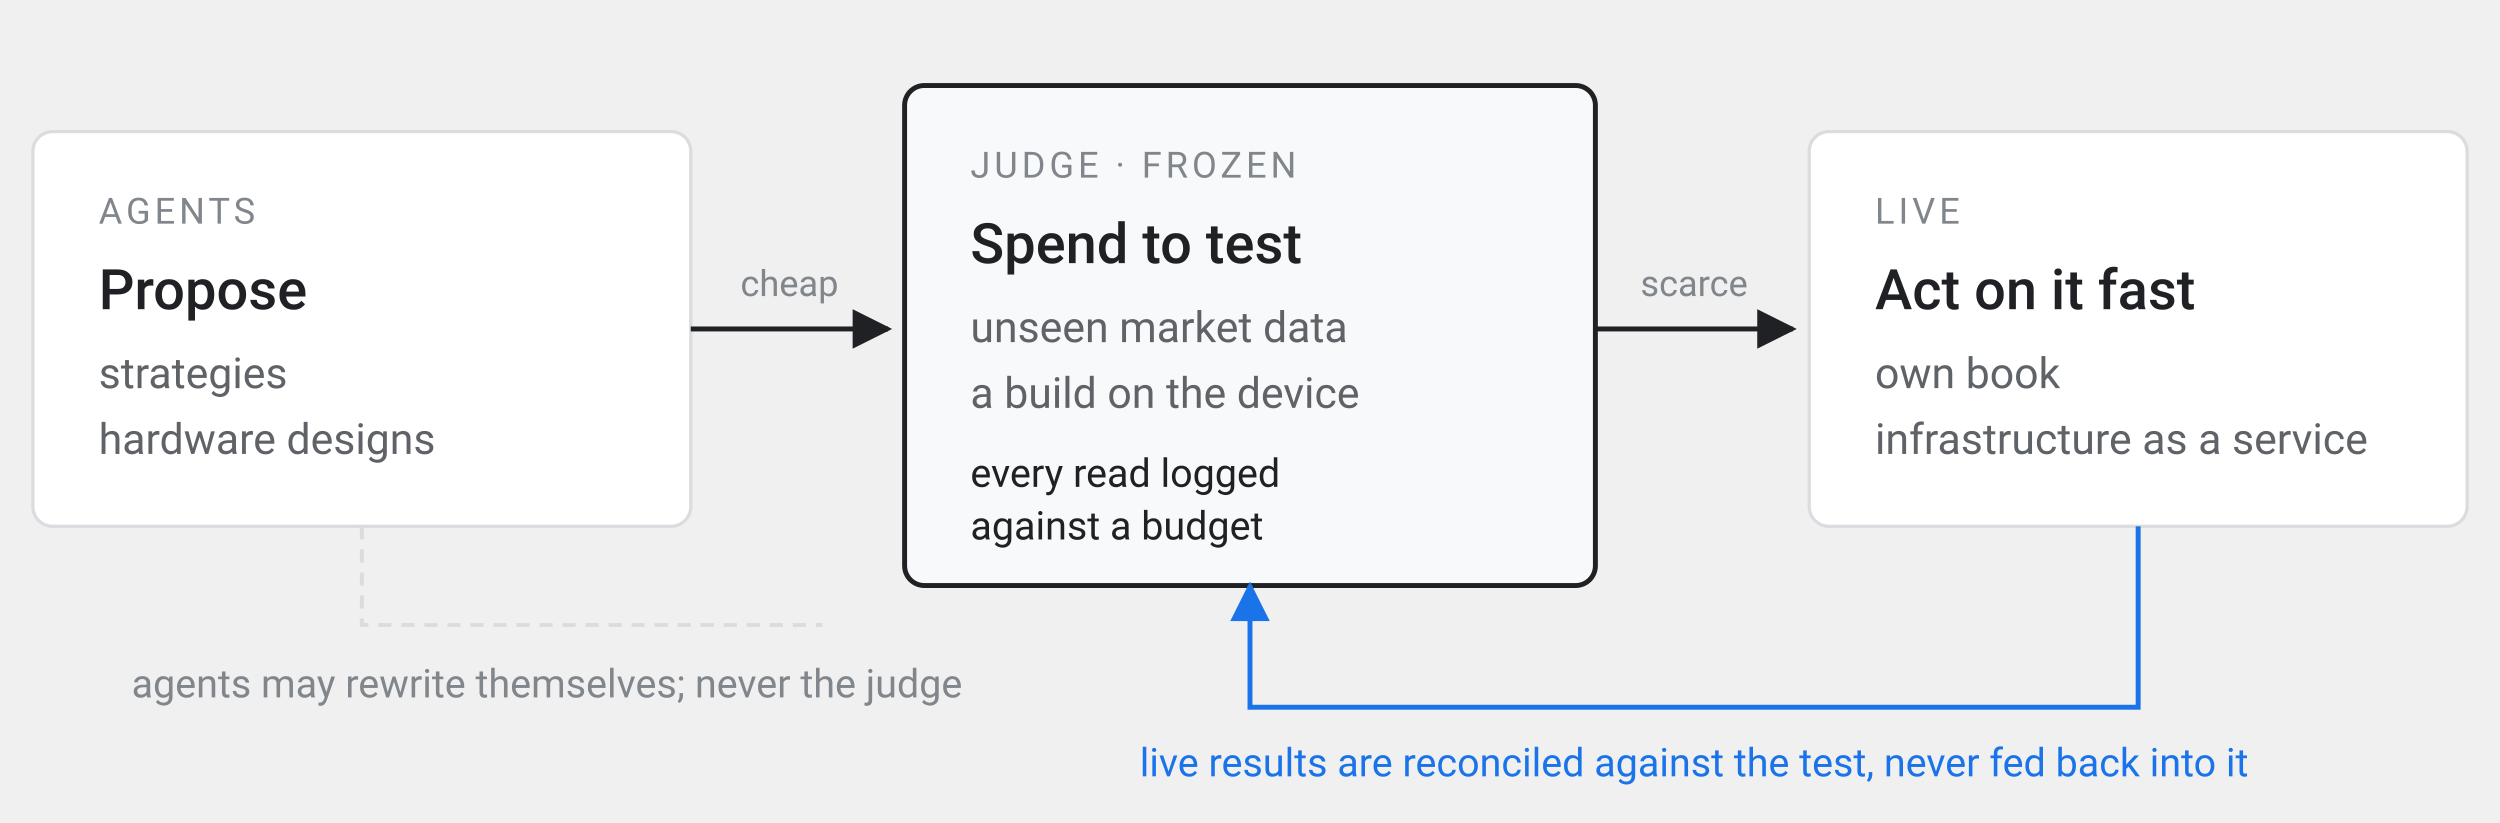
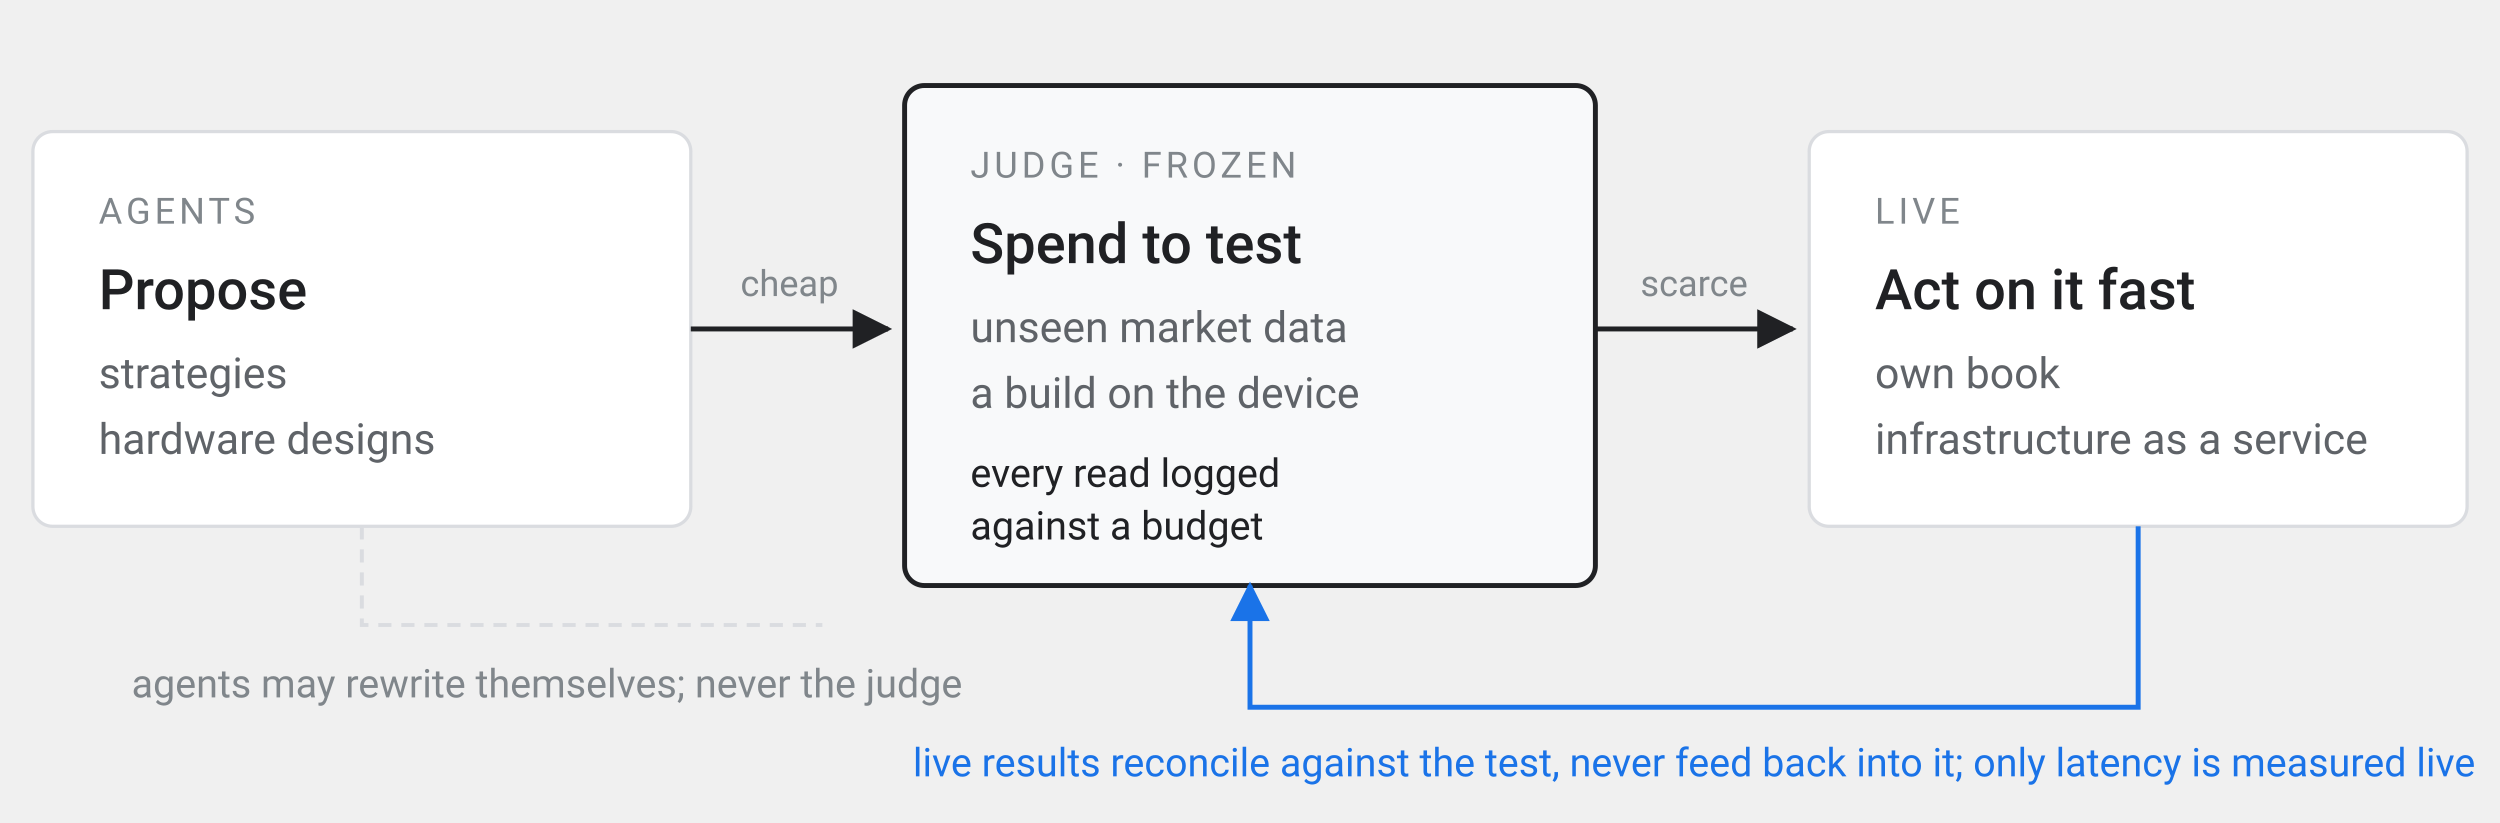
<svg xmlns="http://www.w3.org/2000/svg" viewBox="0 0 760 250" width="760" height="250" role="img" aria-labelledby="t d">
  <defs>
    <marker id="arr" viewBox="0 0 10 10" refX="9" refY="5" markerWidth="8" markerHeight="8" orient="auto-start-reverse">
      <path d="M0 0 L10 5 L0 10 z" fill="#202124" />
    </marker>
    <marker id="arrb" viewBox="0 0 10 10" refX="9" refY="5" markerWidth="8" markerHeight="8" orient="auto-start-reverse">
      <path d="M0 0 L10 5 L0 10 z" fill="#1a73e8" />
    </marker>
  </defs>
  <g font-family="Roboto, -apple-system, Helvetica, Arial, sans-serif" fill="#202124">
    <rect x="10" y="40" width="200" height="120" rx="6" fill="#fff" stroke="#dadce0" />
    <text x="30" y="68" font-size="11" fill="#80868b" letter-spacing="1.2">AGENTS</text>
    <text x="30" y="94" font-size="17" font-weight="500">Propose</text>
    <text x="30" y="118" font-size="13" fill="#5f6368">strategies</text>
    <text x="30" y="138" font-size="13" fill="#5f6368">hardware designs</text>
    <path d="M210 100 L270 100" stroke="#202124" stroke-width="1.5" marker-end="url(#arr)" />
    <text x="240" y="90" font-size="11" fill="#80868b" text-anchor="middle">cheap</text>
    <rect x="275" y="26" width="210" height="152" rx="6" fill="#f8f9fa" stroke="#202124" stroke-width="1.5" />
    <text x="295" y="54" font-size="11" fill="#80868b" letter-spacing="1.2">JUDGE · FROZEN</text>
    <text x="295" y="80" font-size="17" font-weight="500">Spend to test</text>
    <text x="295" y="104" font-size="13" fill="#5f6368">unseen market data</text>
    <text x="295" y="124" font-size="13" fill="#5f6368">a build on the device</text>
    <text x="295" y="148" font-size="12" fill="#202124">every read logged</text>
    <text x="295" y="164" font-size="12" fill="#202124">against a budget</text>
    <path d="M485 100 L545 100" stroke="#202124" stroke-width="1.5" marker-end="url(#arr)" />
    <text x="515" y="90" font-size="11" fill="#80868b" text-anchor="middle">scarce</text>
    <rect x="550" y="40" width="200" height="120" rx="6" fill="#fff" stroke="#dadce0" />
    <text x="570" y="68" font-size="11" fill="#80868b" letter-spacing="1.2">LIVE</text>
    <text x="570" y="94" font-size="17" font-weight="500">Act on it fast</text>
    <text x="570" y="118" font-size="13" fill="#5f6368">own book</text>
    <text x="570" y="138" font-size="13" fill="#5f6368">infrastructure as a service</text>
    <path d="M650 160 L650 215 L380 215 L380 178" fill="none" stroke="#1a73e8" stroke-width="1.5" marker-end="url(#arrb)" />
-     <text x="515" y="236" font-size="12" fill="#1a73e8" text-anchor="middle">live results are reconciled against the test, never fed back into it</text>
+     <text x="515" y="236" font-size="12" fill="#1a73e8" text-anchor="middle">live results reconcile against the test, never feed back into it; only latency is measured live</text>
    <path d="M110 160 L110 190 L250 190" fill="none" stroke="#dadce0" stroke-width="1.2" stroke-dasharray="4 3" />
    <text x="40" y="212" font-size="12" fill="#80868b">agents may rewrite themselves; never the judge</text>
  </g>
</svg>
